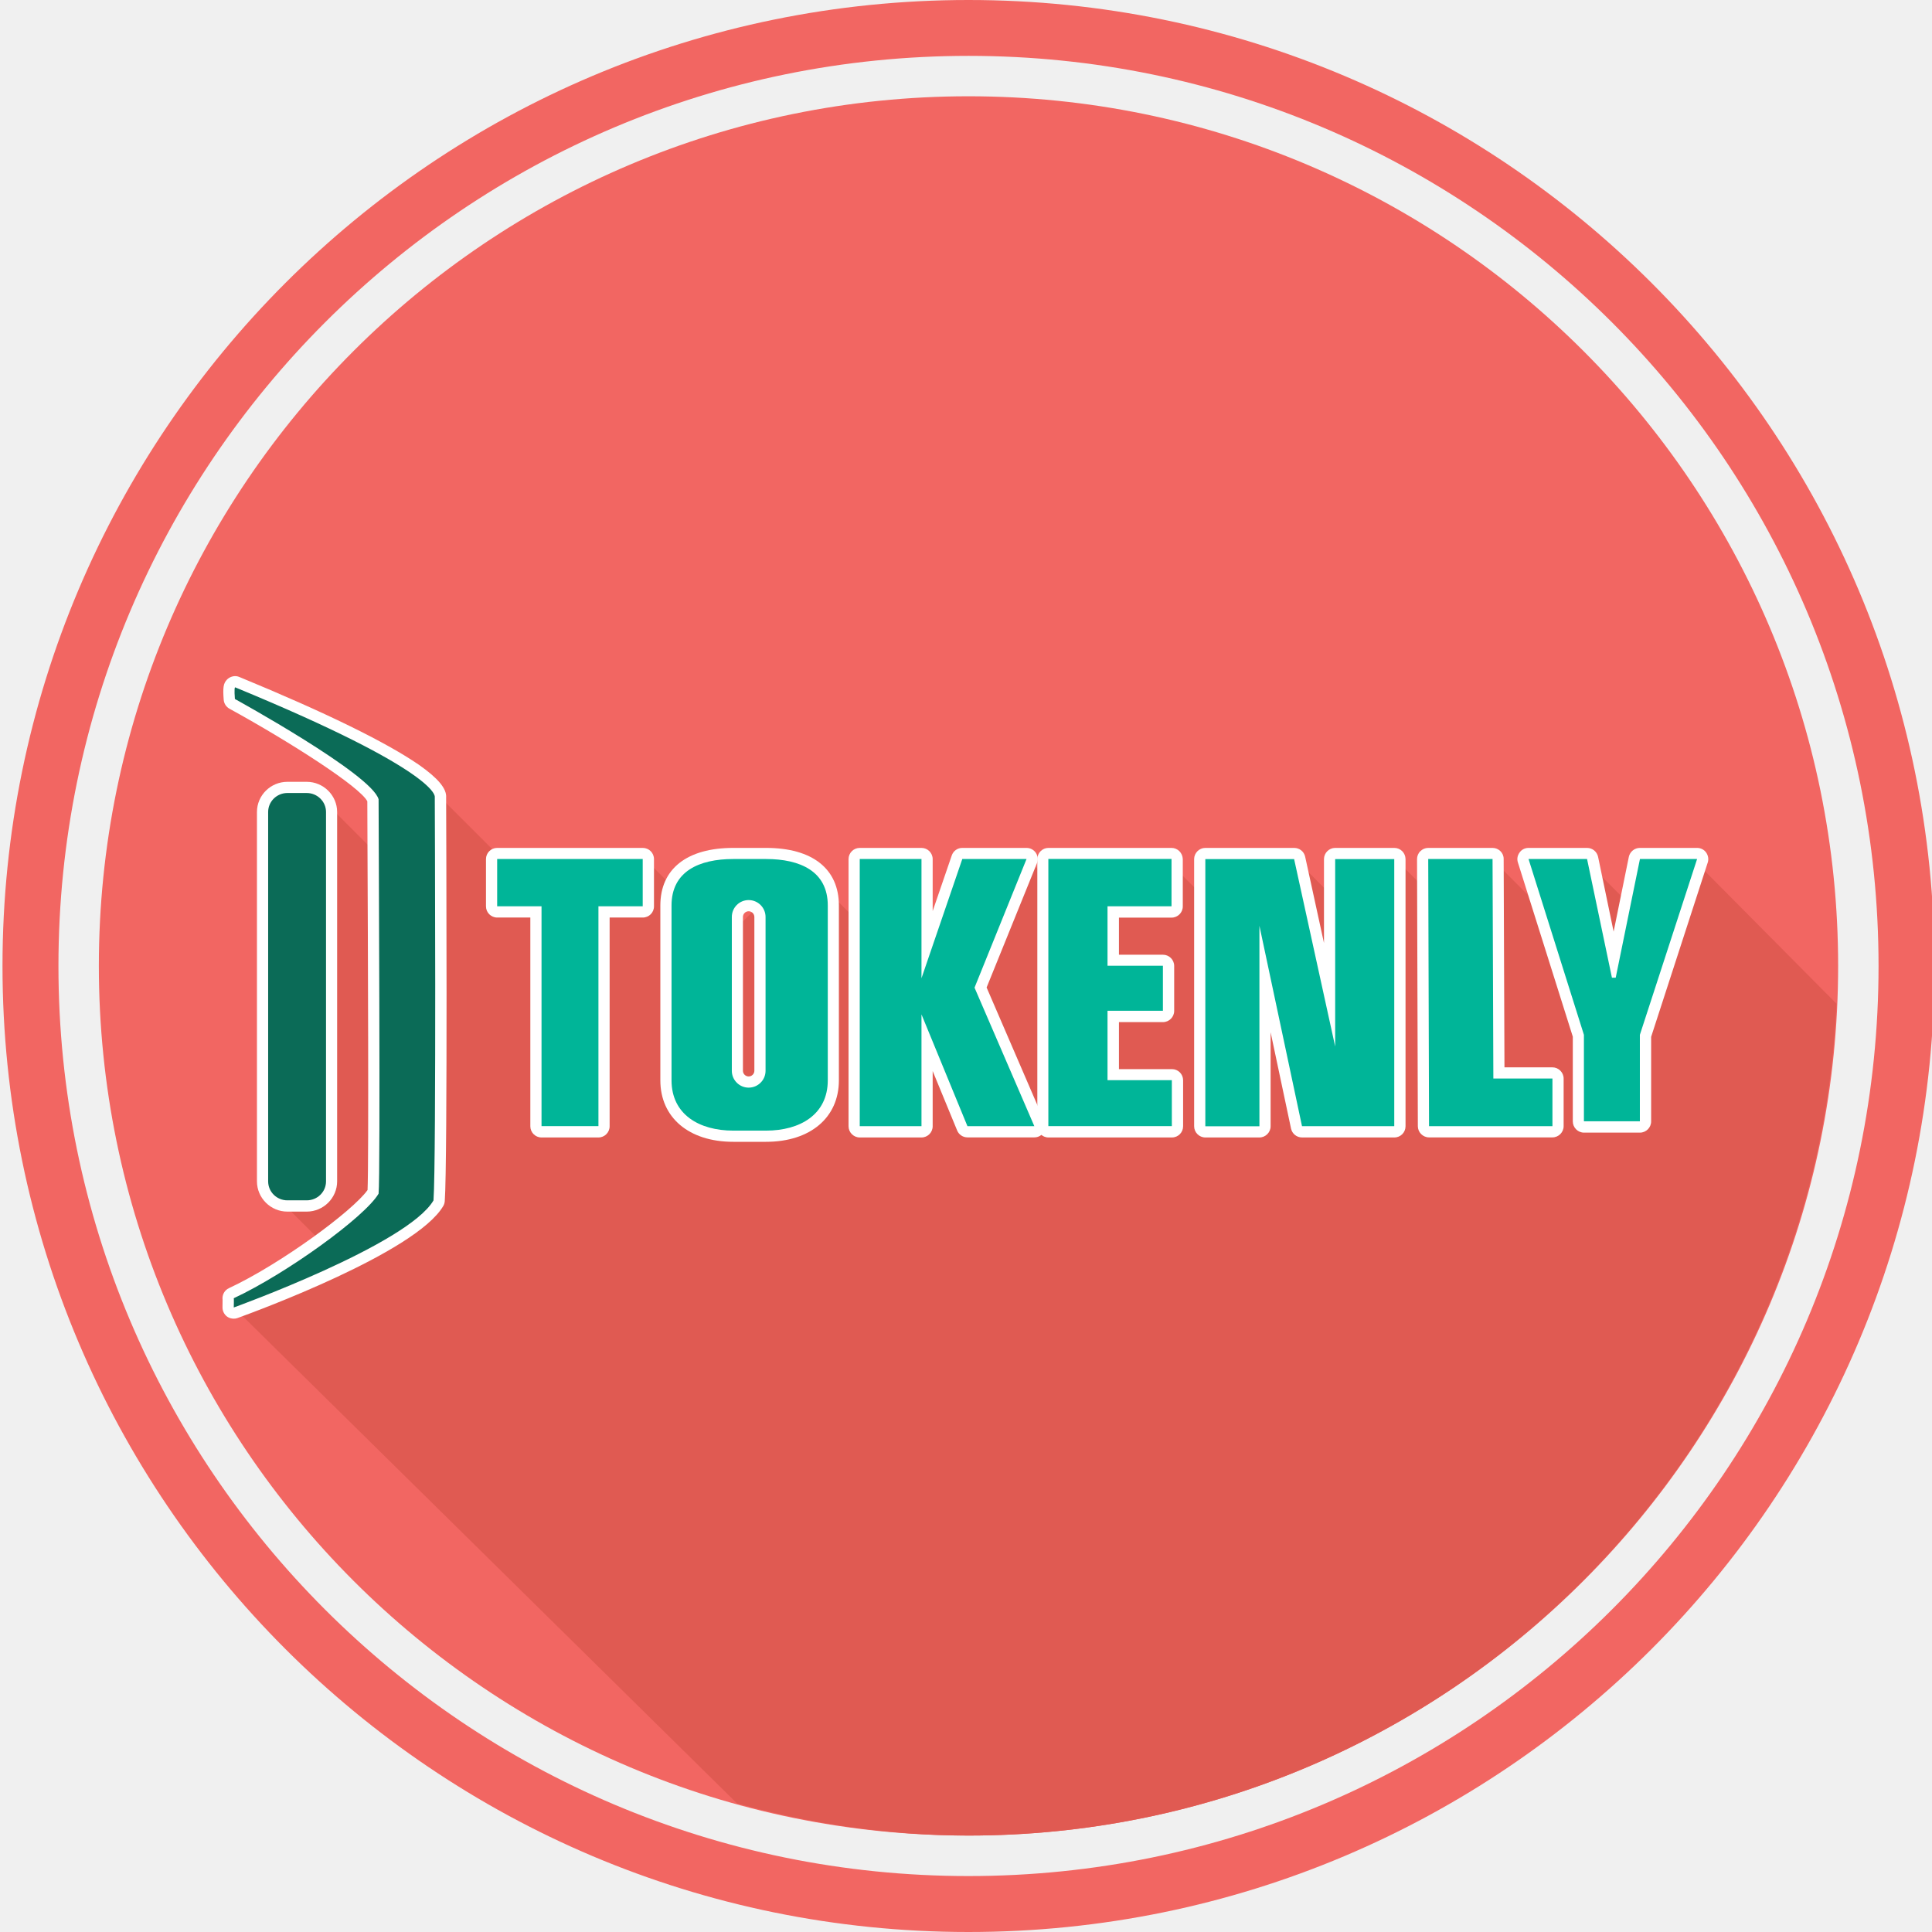
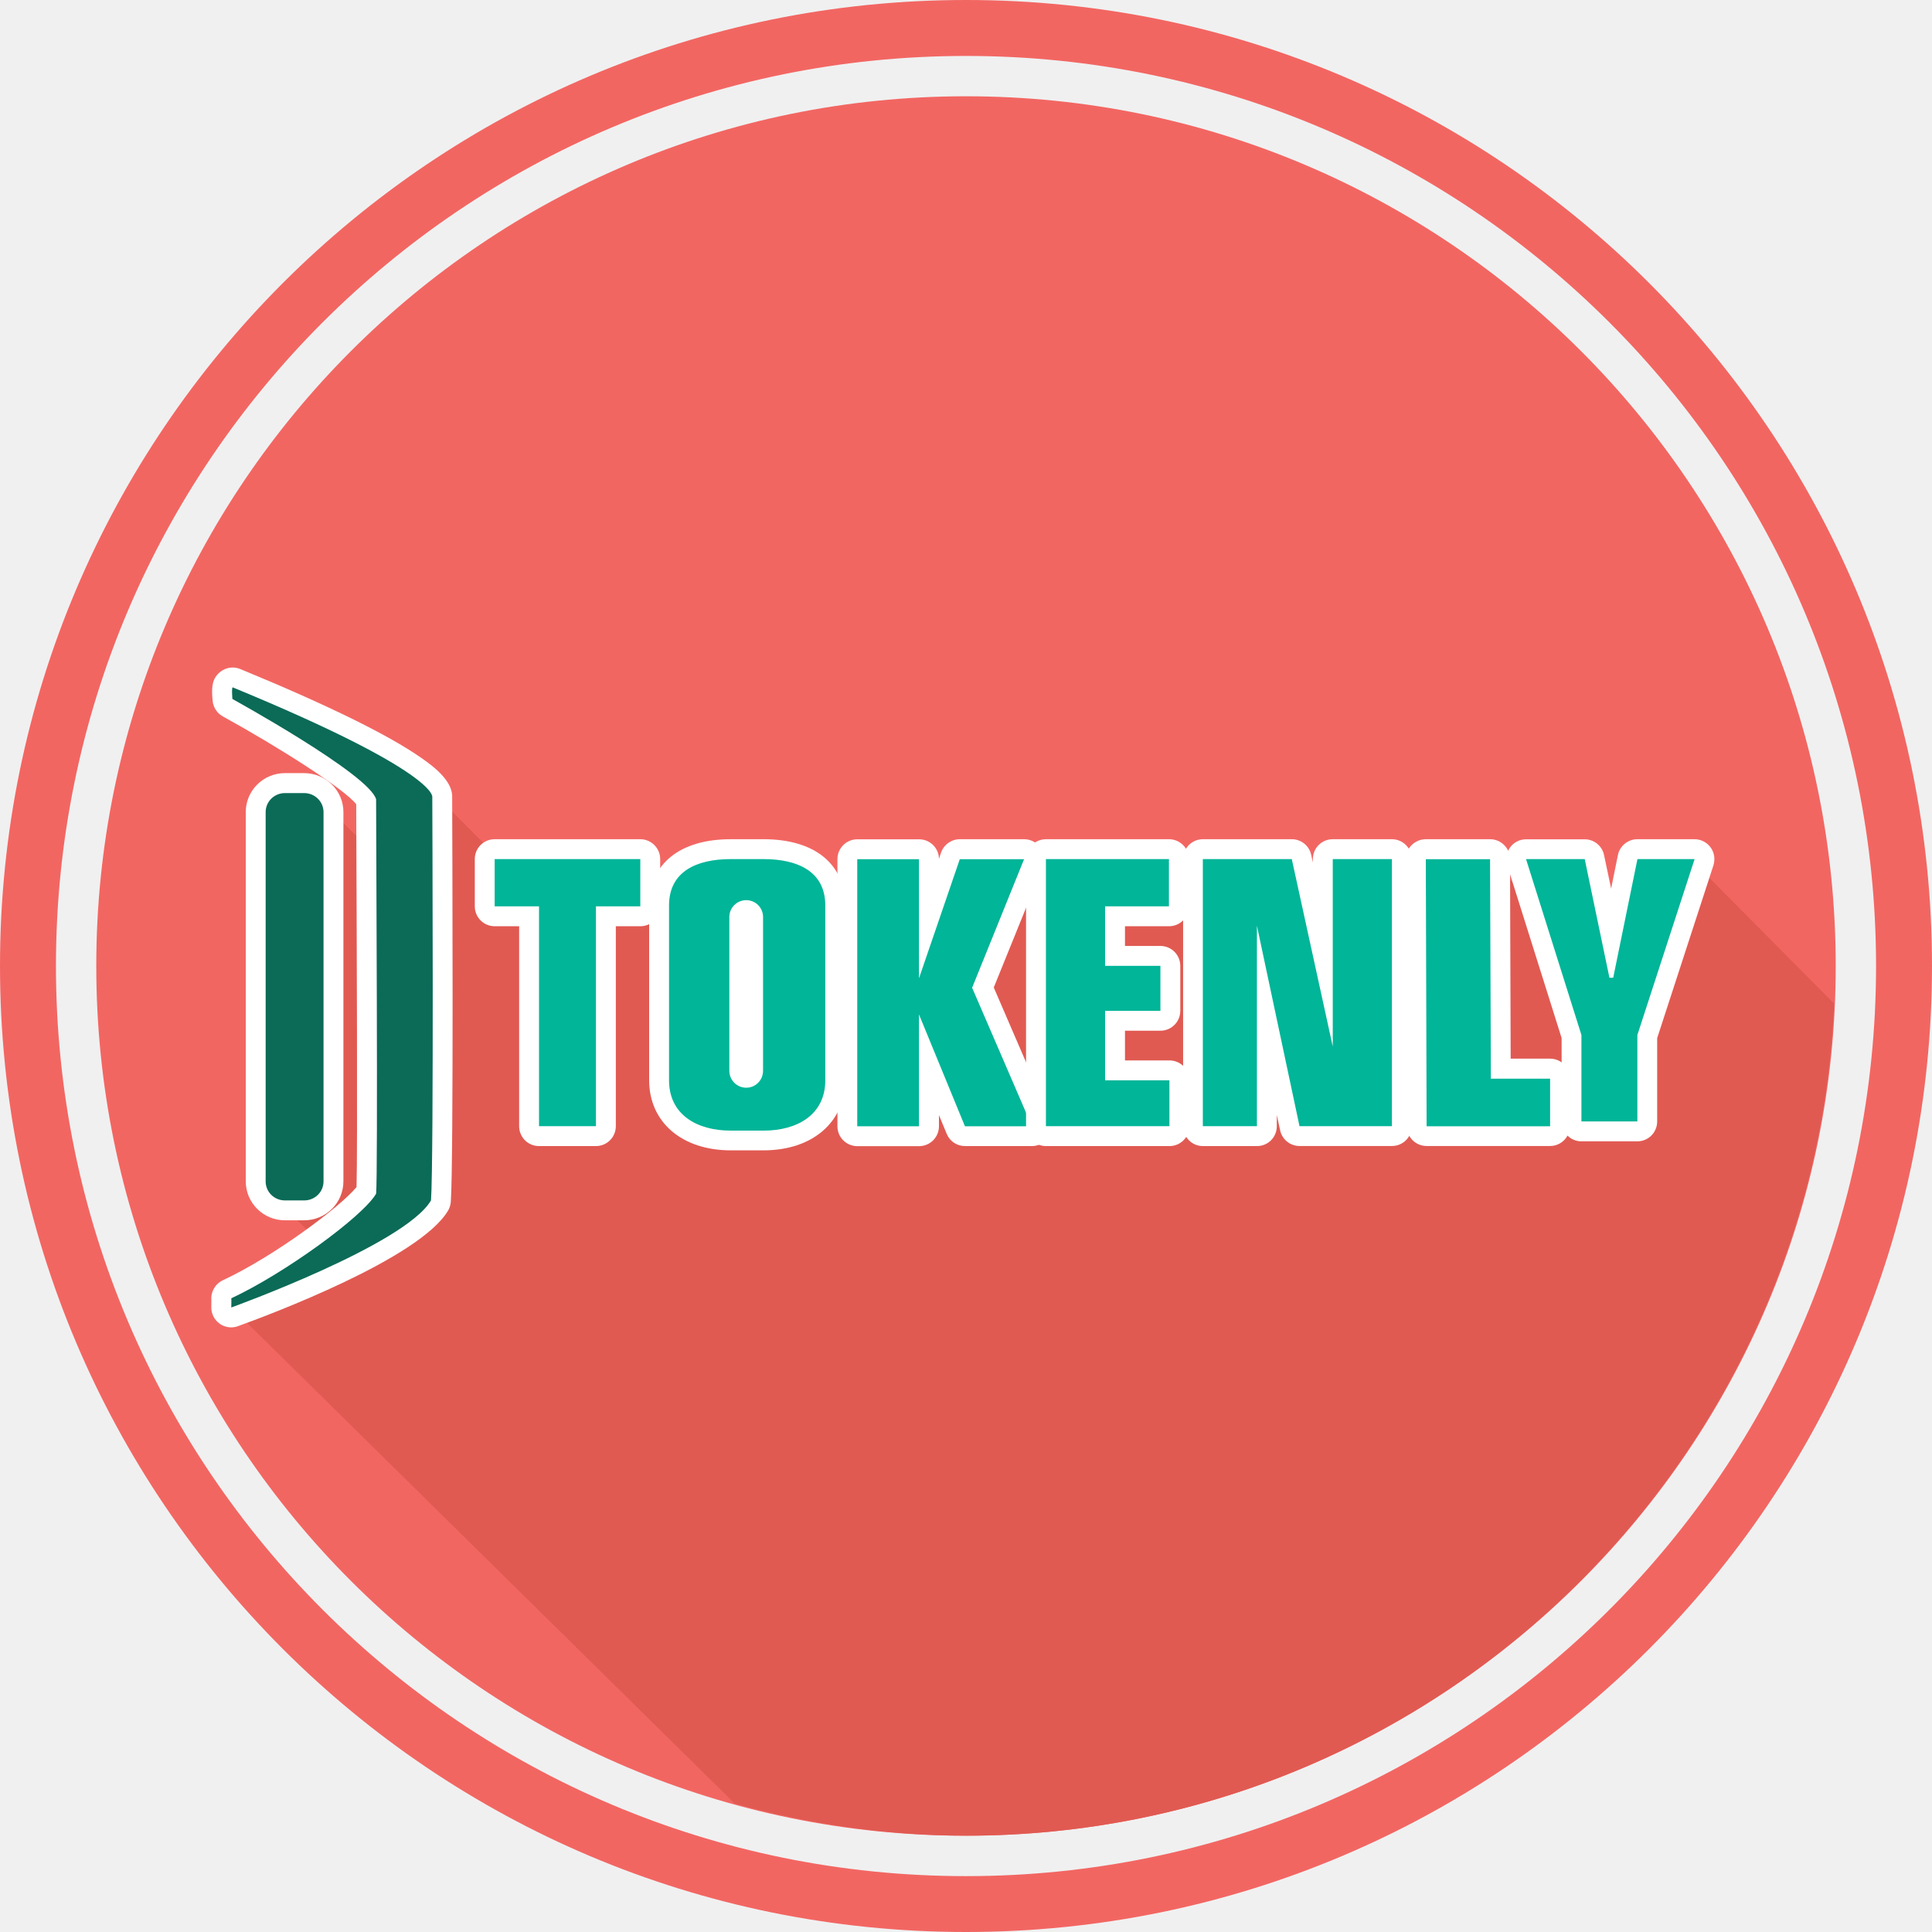
<svg xmlns="http://www.w3.org/2000/svg" version="1.1" id="Capa_1" x="0px" y="0px" width="24px" height="24px" viewBox="0 0 24 24" enable-background="new 0 0 24 24" xml:space="preserve">
-   <g>
-     <g>
-       <path fill="#F26662" d="M12.031,0c-6.627,0-12,5.373-12,12c0,6.627,5.373,12,12,12c6.627,0,12-5.373,12-12    C24.031,5.372,18.658,0,12.031,0z M12.031,23.305C5.787,23.305,0.726,18.243,0.726,12c0-6.244,5.062-11.306,11.306-11.306    S23.336,5.756,23.336,12C23.336,18.243,18.275,23.305,12.031,23.305z" />
-       <circle fill="#F26662" cx="12.031" cy="11.999" r="10.803" />
+   <defs id="defs77" />
+   <g id="g3">
+     <g id="g5">
+       <path fill="#F26662" d="M12,0C5.373,0,0,5.373,0,12c0,6.627,5.373,12,12,12c6.626,0,12-5.373,12-12C24,5.373,18.627,0,12,0z     M12,23.306C5.757,23.306,0.695,18.244,0.695,12C0.695,5.756,5.757,0.695,12,0.695S23.305,5.756,23.305,12    C23.305,18.244,18.244,23.306,12,23.306z" id="path7" />
+       <circle fill="#F26662" cx="12" cy="12" r="10.804" id="circle9" />
    </g>
-     <circle fill="none" cx="12.031" cy="11.999" r="10.803" />
-     <circle fill="none" cx="12.031" cy="11.999" r="10.803" />
-     <path fill="none" d="M4.143,15.578l-0.705-0.705L3.8,13.287l0.066-1.1l-0.393-0.393l0.443-0.443l0.086-1.423l0.669,0.668   l0.746-0.746l1.708,1.708l0.887-0.887l0.995,0.995l0.935-0.935l1.383,1.383l1.443-1.443l0.858,0.858l0.858-0.858l0.803,0.803   l0.803-0.803l0.622,0.622l0.622-0.622l0.66,0.66l0.6-0.6l0.573,0.573l0.573-0.573l0.783,0.783l0.566-0.783l1.723,1.736   c0.007-0.156,0.023-0.31,0.023-0.468c0-5.967-4.838-10.804-10.805-10.804S1.228,6.033,1.228,12c0,4.969,3.359,9.143,7.927,10.403   l-6.251-6.161L4.143,15.578z" />
-     <path fill="#E05A52" d="M22.813,12.468l-1.723-1.736l-0.566,0.783l-0.783-0.783l-0.573,0.573l-0.573-0.573l-0.6,0.6l-0.66-0.66   l-0.622,0.622l-0.622-0.622l-0.803,0.803l-0.803-0.803l-0.858,0.858l-0.858-0.858l-1.443,1.443l-1.383-1.383l-0.935,0.935   l-0.995-0.995l-0.887,0.887L5.417,9.851l-0.746,0.746L4.003,9.928l-0.086,1.423l-0.443,0.443l0.393,0.393l-0.066,1.1l-0.362,1.586   l0.705,0.705l-1.239,0.664l6.251,6.161c0.917,0.253,1.879,0.399,2.877,0.399C17.84,22.803,22.565,18.216,22.813,12.468z" />
-     <g>
-       <g>
-         <path fill="#00B598" d="M6.727,14.06c-0.038,0-0.069-0.031-0.069-0.069v-2.662H6.176c-0.039,0-0.07-0.031-0.07-0.069v-0.587     c0-0.038,0.031-0.069,0.07-0.069h1.809c0.039,0,0.07,0.031,0.07,0.069v0.587c0,0.038-0.031,0.069-0.07,0.069H7.503v2.662     c0,0.038-0.031,0.069-0.069,0.069H6.727z" />
-         <path fill="#FFFFFF" d="M7.984,10.671v0.587H7.434v2.731H6.727v-2.731H6.176v-0.587H7.984 M7.984,10.533H6.176     c-0.077,0-0.139,0.063-0.139,0.139v0.587c0,0.077,0.063,0.139,0.139,0.139h0.412v2.593c0,0.076,0.062,0.139,0.139,0.139h0.707     c0.077,0,0.139-0.063,0.139-0.139v-2.593h0.412c0.077,0,0.139-0.062,0.139-0.139v-0.587C8.124,10.595,8.062,10.533,7.984,10.533     L7.984,10.533z" />
+     <path fill="none" d="M2.873,16.242l1.239-0.664l-0.705-0.705l0.362-1.586l0.066-1.099l-0.393-0.393l0.443-0.443l0.086-1.423   l0.668,0.669l0.746-0.746l1.708,1.707l0.887-0.887l0.995,0.995l0.935-0.935l1.383,1.383l1.443-1.443l0.858,0.858l0.858-0.858   l0.803,0.803l0.803-0.803l0.622,0.622l0.622-0.622l0.66,0.661l0.601-0.601l0.573,0.573l0.572-0.573l0.784,0.784l0.567-0.784   l1.721,1.735c0.007-0.156,0.023-0.309,0.023-0.467c0-5.967-4.838-10.804-10.804-10.804C6.034,1.196,1.197,6.033,1.197,12   c0,4.97,3.359,9.144,7.928,10.404L2.873,16.242z" id="path11" />
+     <path fill="#E05A52" d="M20.493,11.516l-0.784-0.784l-0.572,0.573l-0.573-0.573l-0.601,0.601l-0.66-0.661l-0.622,0.622   l-0.622-0.622l-0.803,0.803l-0.803-0.803l-0.858,0.858l-0.858-0.858l-1.443,1.443L9.91,10.732l-0.935,0.935l-0.995-0.995   l-0.887,0.887L5.387,9.852l-0.746,0.746L3.972,9.929l-0.086,1.423l-0.443,0.443l0.393,0.393l-0.066,1.099l-0.362,1.586l0.705,0.705   l-1.239,0.664l6.252,6.162c0.917,0.253,1.878,0.399,2.876,0.399c5.809,0,10.535-4.588,10.781-10.337l-1.721-1.735L20.493,11.516z" id="path13" />
+     <circle fill="none" cx="12" cy="12" r="10.804" id="circle15" />
+     <line fill="none" stroke="#FFFFFF" stroke-width="6" stroke-miterlimit="10" x1="11.699" y1="5.469" x2="11.699" y2="5.469" id="line17" />
+     <g id="g19">
+       <g id="g21">
+         <path fill="#00B598" d="M6.696,14.113c-0.068,0-0.124-0.055-0.124-0.123v-2.608H6.145c-0.068,0-0.124-0.055-0.124-0.123v-0.587     c0-0.068,0.055-0.124,0.124-0.124h1.809c0.068,0,0.124,0.056,0.124,0.124v0.587c0,0.068-0.055,0.123-0.124,0.123H7.526v2.608     c0,0.068-0.055,0.123-0.124,0.123H6.696z" id="path23" />
+         <path fill="#FFFFFF" d="M7.954,10.672v0.587H7.403v2.731H6.696v-2.731H6.145v-0.587H7.954 M7.954,10.425H6.145     c-0.137,0-0.247,0.11-0.247,0.247v0.587c0,0.136,0.11,0.247,0.247,0.247h0.304v2.484c0,0.137,0.11,0.247,0.247,0.247h0.707     c0.136,0,0.247-0.11,0.247-0.247v-2.484h0.304c0.137,0,0.247-0.11,0.247-0.247v-0.587C8.201,10.536,8.09,10.425,7.954,10.425     L7.954,10.425z" id="path25" />
      </g>
-       <g>
-         <path fill="#00B598" d="M12.018,14.06c-0.028,0-0.054-0.017-0.064-0.043l-0.438-1.063v1.037c0,0.038-0.031,0.069-0.069,0.069     H10.68c-0.039,0-0.069-0.031-0.069-0.069v-3.319c0-0.038,0.031-0.069,0.069-0.069h0.767c0.039,0,0.069,0.031,0.069,0.069v1.063     l0.372-1.085c0.01-0.028,0.036-0.047,0.066-0.047h0.798c0.023,0,0.045,0.012,0.058,0.031c0.013,0.019,0.015,0.043,0.007,0.065     l-0.636,1.57l0.731,1.695c0.009,0.021,0.007,0.045-0.006,0.064c-0.013,0.021-0.035,0.032-0.058,0.032H12.018z" />
-         <path fill="#FFFFFF" d="M12.752,10.671l-0.646,1.598l0.743,1.721h-0.831l-0.571-1.389v1.389H10.68v-3.319h0.767v1.481     l0.507-1.481H12.752 M12.752,10.533h-0.798c-0.06,0-0.112,0.038-0.131,0.094l-0.237,0.691v-0.646     c0-0.076-0.062-0.139-0.139-0.139H10.68c-0.077,0-0.139,0.063-0.139,0.139v3.319c0,0.076,0.063,0.139,0.139,0.139h0.767     c0.077,0,0.139-0.063,0.139-0.139v-0.686l0.304,0.738c0.021,0.052,0.072,0.086,0.128,0.086h0.831c0.047,0,0.09-0.023,0.116-0.063     c0.025-0.039,0.03-0.089,0.011-0.131l-0.72-1.668l0.625-1.543c0.018-0.043,0.012-0.091-0.013-0.129     C12.842,10.556,12.799,10.533,12.752,10.533L12.752,10.533z" />
+       <g id="g27">
+         <path fill="#00B598" d="M11.987,14.113c-0.05,0-0.095-0.029-0.114-0.076l-0.333-0.811v0.764c0,0.068-0.055,0.123-0.124,0.123     h-0.767c-0.068,0-0.124-0.055-0.124-0.123v-3.318c0-0.068,0.055-0.124,0.124-0.124h0.767c0.068,0,0.124,0.056,0.124,0.124v0.739     l0.267-0.779c0.017-0.05,0.064-0.083,0.117-0.083h0.798c0.042,0,0.079,0.021,0.103,0.055s0.027,0.077,0.012,0.115l-0.627,1.55     l0.723,1.673c0.016,0.039,0.012,0.082-0.011,0.117s-0.062,0.055-0.103,0.055H11.987z" id="path29" />
+         <path fill="#FFFFFF" d="M12.722,10.672l-0.646,1.598l0.743,1.721h-0.832l-0.571-1.389v1.389h-0.767v-3.318h0.767v1.48l0.507-1.48     H12.722 M12.722,10.425h-0.798c-0.105,0-0.2,0.067-0.234,0.167l-0.026,0.078c-0.001-0.135-0.111-0.244-0.247-0.244h-0.767     c-0.136,0-0.247,0.11-0.247,0.247v3.318c0,0.137,0.111,0.247,0.247,0.247h0.767c0.136,0,0.247-0.11,0.247-0.247v-0.139     l0.096,0.232c0.038,0.094,0.128,0.153,0.228,0.153h0.832c0.082,0,0.16-0.042,0.206-0.11c0.046-0.07,0.053-0.158,0.021-0.234     l-0.702-1.626l0.608-1.501c0.03-0.076,0.021-0.163-0.024-0.23C12.881,10.466,12.805,10.425,12.722,10.425L12.722,10.425z" id="path31" />
      </g>
-       <g>
-         <path fill="#00B598" d="M13.023,14.06c-0.038,0-0.068-0.031-0.068-0.069v-3.319c0-0.038,0.031-0.069,0.068-0.069h1.529     c0.037,0,0.068,0.031,0.068,0.069v0.587c0,0.038-0.031,0.069-0.068,0.069h-0.725v0.6h0.617c0.039,0,0.07,0.031,0.07,0.069v0.559     c0,0.039-0.031,0.069-0.07,0.069h-0.617v0.724h0.729c0.039,0,0.07,0.031,0.07,0.069v0.571c0,0.038-0.031,0.069-0.07,0.069H13.023     z" />
-         <path fill="#FFFFFF" d="M14.553,10.671v0.587h-0.795v0.739h0.688v0.559h-0.688v0.862h0.799v0.571h-0.799h-0.223h-0.512v-3.319     h0.623h0.111H14.553 M14.553,10.533h-0.795h-0.111h-0.623c-0.076,0-0.138,0.063-0.138,0.139v3.319     c0,0.076,0.062,0.139,0.138,0.139h0.512h0.223h0.799c0.078,0,0.139-0.063,0.139-0.139v-0.571c0-0.077-0.061-0.139-0.139-0.139     h-0.658v-0.584h0.547c0.076,0,0.139-0.063,0.139-0.139v-0.559c0-0.077-0.063-0.139-0.139-0.139h-0.547v-0.461h0.654     c0.076,0,0.139-0.062,0.139-0.139v-0.587C14.691,10.595,14.629,10.533,14.553,10.533L14.553,10.533z" />
+       <g id="g33">
+         <path fill="#00B598" d="M12.994,14.113c-0.068,0-0.124-0.055-0.124-0.123v-3.318c0-0.068,0.056-0.124,0.124-0.124h1.527     c0.068,0,0.123,0.056,0.123,0.124v0.587c0,0.068-0.055,0.123-0.123,0.123h-0.67v0.492h0.563c0.068,0,0.124,0.055,0.124,0.124     v0.559c0,0.068-0.056,0.123-0.124,0.123h-0.563v0.616h0.676c0.068,0,0.123,0.056,0.123,0.124v0.57     c0,0.068-0.055,0.123-0.123,0.123H12.994z" id="path35" />
+         <path fill="#FFFFFF" d="M14.521,10.672v0.587h-0.793v0.739h0.687v0.559h-0.687v0.863h0.799v0.57h-0.799h-0.225h-0.51v-3.318     h0.622h0.112H14.521 M14.521,10.425h-0.793h-0.112h-0.622c-0.137,0-0.248,0.11-0.248,0.247v3.318     c0,0.137,0.111,0.247,0.248,0.247h0.51h0.225h0.799c0.136,0,0.246-0.11,0.246-0.247v-0.57c0-0.137-0.11-0.247-0.246-0.247h-0.553     v-0.369h0.44c0.136,0,0.247-0.11,0.247-0.247v-0.559c0-0.137-0.111-0.247-0.247-0.247h-0.44v-0.245h0.547     c0.137,0,0.247-0.11,0.247-0.247v-0.587C14.769,10.536,14.658,10.425,14.521,10.425L14.521,10.425z" id="path37" />
      </g>
-       <g>
-         <path fill="#00B598" d="M17.752,14.06c-0.037,0-0.068-0.031-0.068-0.069l-0.01-3.318c0-0.018,0.006-0.036,0.02-0.049     s0.031-0.021,0.049-0.021h0.799c0.039,0,0.07,0.031,0.07,0.069l0.008,2.659h0.666c0.039,0,0.07,0.031,0.07,0.068v0.592     c0,0.038-0.031,0.069-0.07,0.069H17.752z" />
-         <path fill="#FFFFFF" d="M18.541,10.671l0.01,2.727h0.734v0.592h-0.734h-0.623h-0.176l-0.01-3.319H18.541 M18.541,10.533h-0.799     c-0.037,0-0.072,0.015-0.098,0.041c-0.027,0.026-0.041,0.062-0.041,0.098l0.01,3.318c0,0.076,0.063,0.139,0.139,0.139h0.176     h0.623h0.734c0.076,0,0.139-0.063,0.139-0.139v-0.592c0-0.076-0.063-0.139-0.139-0.139h-0.596l-0.01-2.589     C18.68,10.595,18.617,10.533,18.541,10.533L18.541,10.533z" />
+       <g id="g39">
+         <path fill="#00B598" d="M17.722,14.113c-0.068,0-0.124-0.055-0.124-0.123l-0.01-3.318c0-0.033,0.014-0.064,0.037-0.087     c0.022-0.023,0.055-0.037,0.087-0.037h0.798c0.068,0,0.124,0.055,0.124,0.123l0.009,2.604h0.613c0.066,0,0.123,0.056,0.123,0.124     v0.591c0,0.068-0.057,0.123-0.123,0.123H17.722z" id="path41" />
+         <path fill="#FFFFFF" d="M18.51,10.672l0.01,2.728h0.736v0.591H18.52h-0.623h-0.175l-0.01-3.318H18.51 M18.51,10.425h-0.798     c-0.065,0-0.128,0.026-0.175,0.072s-0.072,0.109-0.072,0.175l0.01,3.318c0,0.136,0.111,0.246,0.247,0.246h0.175h0.623h0.736     c0.135,0,0.246-0.11,0.246-0.247v-0.591c0-0.136-0.111-0.247-0.246-0.247h-0.49l-0.008-2.481     C18.757,10.535,18.646,10.425,18.51,10.425L18.51,10.425z" id="path43" />
      </g>
-       <g>
-         <path fill="#00B598" d="M9.109,14.113c-0.516,0-0.836-0.266-0.836-0.693v-2.172c0-0.411,0.305-0.646,0.836-0.646h0.407     c0.531,0,0.836,0.235,0.836,0.646v2.172c0,0.428-0.321,0.693-0.836,0.693H9.109z M9.3,11.25c-0.077,0-0.14,0.063-0.14,0.141     v1.911c0,0.077,0.063,0.14,0.14,0.14c0.078,0,0.14-0.063,0.14-0.14v-1.911C9.44,11.313,9.378,11.25,9.3,11.25z" />
-         <path fill="#FFFFFF" d="M9.516,10.671c0.423,0,0.767,0.152,0.767,0.577v2.172c0,0.424-0.343,0.625-0.767,0.625H9.109     c-0.424,0-0.767-0.201-0.767-0.625v-2.172c0-0.424,0.343-0.577,0.767-0.577H9.516 M9.3,13.511c0.116,0,0.21-0.094,0.21-0.209     v-1.911c0-0.116-0.094-0.21-0.21-0.21c-0.116,0-0.209,0.094-0.209,0.21v1.911C9.091,13.417,9.185,13.511,9.3,13.511      M9.516,10.533H9.109c-0.576,0-0.906,0.261-0.906,0.715v2.172c0,0.463,0.355,0.764,0.906,0.764h0.407     c0.55,0,0.905-0.301,0.905-0.764v-2.172C10.421,10.793,10.092,10.533,9.516,10.533L9.516,10.533z M9.3,13.372     c-0.039,0-0.071-0.032-0.071-0.07v-1.911c0-0.039,0.032-0.071,0.071-0.071s0.071,0.032,0.071,0.071v1.911     C9.371,13.34,9.339,13.372,9.3,13.372L9.3,13.372z" />
+       <g id="g45">
+         <path fill="#00B598" d="M9.078,14.168c-0.541,0-0.89-0.293-0.89-0.748v-2.171c0-0.445,0.324-0.7,0.89-0.7h0.407     c0.565,0,0.89,0.255,0.89,0.7v2.171c0,0.455-0.35,0.748-0.89,0.748H9.078z M9.27,11.305c-0.047,0-0.086,0.039-0.086,0.086v1.91     c0,0.049,0.039,0.087,0.086,0.087s0.086-0.038,0.086-0.087v-1.91C9.356,11.343,9.317,11.305,9.27,11.305z" id="path47" />
+         <path fill="#FFFFFF" d="M9.485,10.672c0.423,0,0.767,0.152,0.767,0.577v2.171c0,0.424-0.343,0.625-0.767,0.625H9.078     c-0.424,0-0.767-0.201-0.767-0.625v-2.171c0-0.424,0.343-0.577,0.767-0.577H9.485 M9.27,13.512c0.116,0,0.209-0.094,0.209-0.211     v-1.91c0-0.116-0.094-0.209-0.209-0.209S9.06,11.275,9.06,11.391v1.91C9.06,13.418,9.154,13.512,9.27,13.512 M9.485,10.425H9.078     c-0.635,0-1.014,0.308-1.014,0.823v2.171c0,0.521,0.407,0.871,1.014,0.871h0.407c0.606,0,1.014-0.35,1.014-0.871v-2.171     C10.499,10.733,10.12,10.425,9.485,10.425L9.485,10.425z" id="path49" />
      </g>
-       <g>
-         <path fill="#00B598" d="M19.676,13.999c-0.039,0-0.07-0.03-0.07-0.069v-1.063l-0.684-2.175c-0.006-0.021-0.002-0.044,0.01-0.062     c0.014-0.018,0.035-0.028,0.057-0.028h0.727c0.033,0,0.063,0.023,0.068,0.056l0.264,1.259l0.256-1.259     c0.006-0.032,0.035-0.056,0.068-0.056h0.711c0.021,0,0.043,0.011,0.055,0.029c0.014,0.018,0.018,0.041,0.01,0.063l-0.707,2.174     v1.063c0,0.039-0.031,0.069-0.068,0.069H19.676z" />
-         <path fill="#FFFFFF" d="M21.082,10.671l-0.711,2.184v1.074h-0.695v-1.074l-0.688-2.184h0.727l0.309,1.474h0.047l0.301-1.474     H21.082 M21.082,10.533h-0.711c-0.066,0-0.123,0.047-0.137,0.111l-0.189,0.929l-0.193-0.929c-0.014-0.064-0.07-0.111-0.137-0.111     h-0.727c-0.045,0-0.086,0.021-0.111,0.057c-0.027,0.036-0.035,0.082-0.021,0.124l0.682,2.164v1.053     c0,0.076,0.063,0.139,0.139,0.139h0.695c0.076,0,0.139-0.063,0.139-0.139v-1.051l0.703-2.165c0.014-0.042,0.006-0.088-0.02-0.125     S21.125,10.533,21.082,10.533L21.082,10.533z" />
+       <g id="g51">
+         <path fill="#00B598" d="M19.645,14.055c-0.068,0-0.123-0.056-0.123-0.124v-1.056l-0.682-2.166     c-0.012-0.038-0.005-0.078,0.019-0.11c0.022-0.032,0.06-0.051,0.099-0.051h0.729c0.059,0,0.107,0.041,0.119,0.099l0.211,1.003     l0.203-1.002c0.012-0.058,0.063-0.099,0.121-0.099h0.711c0.039,0,0.076,0.019,0.1,0.051c0.023,0.032,0.029,0.073,0.018,0.111     l-0.705,2.166v1.055c0,0.068-0.055,0.124-0.123,0.124H19.645z" id="path53" />
+         <path fill="#FFFFFF" d="M21.051,10.672l-0.711,2.185v1.074h-0.695v-1.074l-0.688-2.185h0.729l0.307,1.474h0.047l0.301-1.474     H21.051 M21.051,10.425H20.34c-0.117,0-0.219,0.083-0.242,0.198l-0.084,0.415l-0.088-0.416c-0.023-0.114-0.125-0.196-0.24-0.196     h-0.729c-0.078,0-0.152,0.037-0.198,0.101c-0.047,0.063-0.06,0.145-0.036,0.22l0.676,2.148v1.036     c0,0.136,0.109,0.247,0.246,0.247h0.695c0.137,0,0.246-0.111,0.246-0.247v-1.035l0.699-2.147     c0.023-0.075,0.012-0.158-0.035-0.222S21.129,10.425,21.051,10.425L21.051,10.425z" id="path55" />
      </g>
-       <g>
-         <path fill="#0B6B57" d="M3.57,14.982c-0.17,0-0.309-0.138-0.309-0.307v-4.588c0-0.169,0.138-0.306,0.309-0.306h0.24     c0.17,0,0.309,0.137,0.309,0.306v4.588c0,0.169-0.139,0.307-0.309,0.307H3.57z" />
-         <path fill="#FFFFFF" d="M3.81,9.851c0.132,0,0.24,0.106,0.24,0.236v4.588c0,0.131-0.107,0.236-0.24,0.236H3.57     c-0.132,0-0.239-0.105-0.239-0.236v-4.588c0-0.13,0.107-0.236,0.239-0.236H3.81 M3.81,9.712H3.57     c-0.208,0-0.378,0.168-0.378,0.375v4.588c0,0.207,0.17,0.376,0.378,0.376h0.24c0.208,0,0.378-0.169,0.378-0.376v-4.588     C4.188,9.881,4.018,9.712,3.81,9.712L3.81,9.712z" />
+       <g id="g57">
+         <path fill="#0B6B57" d="M3.539,15.036c-0.2,0-0.363-0.161-0.363-0.36v-4.588c0-0.199,0.163-0.36,0.363-0.36h0.24     c0.2,0,0.363,0.161,0.363,0.36v4.588c0,0.199-0.163,0.36-0.363,0.36H3.539z" id="path59" />
+         <path fill="#FFFFFF" d="M3.779,9.852c0.132,0,0.24,0.106,0.24,0.236v4.588c0,0.131-0.107,0.236-0.24,0.236h-0.24     c-0.132,0-0.239-0.105-0.239-0.236v-4.588c0-0.13,0.107-0.236,0.239-0.236H3.779 M3.779,9.604h-0.24     c-0.268,0-0.486,0.217-0.486,0.483v4.588c0,0.268,0.218,0.484,0.486,0.484h0.24c0.269,0,0.487-0.217,0.487-0.484v-4.588     C4.266,9.821,4.047,9.604,3.779,9.604L3.779,9.604z" id="path61" />
      </g>
-       <g>
-         <path fill="#0B6B57" d="M2.903,16.313c-0.015,0-0.029-0.006-0.041-0.014c-0.019-0.014-0.029-0.035-0.028-0.059     c0-0.038,0.001-0.084,0-0.1c-0.005-0.031,0.011-0.063,0.039-0.076c0.623-0.29,1.579-0.975,1.761-1.258     c0.017-0.271,0.005-3.083,0-4.3c-0.001-0.287-0.002-0.493-0.002-0.568C4.555,9.726,3.524,9.096,2.884,8.744     c-0.02-0.011-0.034-0.032-0.036-0.055c-0.013-0.161,0.002-0.178,0.02-0.196c0.013-0.014,0.034-0.023,0.053-0.023     c0.009,0,0.02,0.002,0.028,0.006l0,0C5.216,9.409,5.479,9.779,5.47,9.904c0.001,0.231,0.02,4.527-0.016,5.014     c-0.001,0.01-0.004,0.021-0.009,0.029c-0.333,0.566-2.429,1.328-2.518,1.359C2.919,16.311,2.911,16.313,2.903,16.313z" />
-         <path fill="#FFFFFF" d="M2.921,8.539c0.001,0,0.001,0,0.002,0C5.48,9.593,5.401,9.901,5.401,9.901s0.02,4.521-0.016,5.011     c-0.323,0.551-2.481,1.33-2.481,1.33s0.003-0.115,0-0.115c0.649-0.302,1.631-1.011,1.799-1.299c0.024-0.203,0-4.564,0-4.899     C4.618,9.617,2.918,8.683,2.918,8.683S2.906,8.539,2.921,8.539 M2.921,8.399c-0.039,0-0.078,0.018-0.104,0.046     c-0.042,0.045-0.05,0.099-0.038,0.249c0.004,0.046,0.031,0.088,0.072,0.11c0.762,0.419,1.619,0.969,1.712,1.15     c0,0.085,0.001,0.283,0.002,0.553c0.005,1.091,0.017,3.923,0.001,4.276c-0.185,0.261-1.085,0.922-1.722,1.219     c-0.055,0.025-0.087,0.084-0.079,0.145c0,0.018,0,0.059-0.001,0.092c-0.001,0.046,0.021,0.09,0.058,0.117     c0.024,0.017,0.052,0.025,0.082,0.025c0.016,0,0.032-0.002,0.047-0.008c0.226-0.082,2.215-0.813,2.555-1.391     c0.011-0.018,0.017-0.039,0.019-0.061c0.036-0.484,0.018-4.729,0.017-5.013c0.009-0.111-0.101-0.241-0.339-0.408     C4.794,9.219,4.046,8.852,2.976,8.411l0,0C2.958,8.403,2.939,8.399,2.921,8.399L2.921,8.399z" />
+       <g id="g63">
+         <path fill="#0B6B57" d="M2.873,16.366c-0.026,0-0.051-0.009-0.073-0.023c-0.033-0.024-0.052-0.063-0.051-0.104     c0-0.001,0.002-0.067,0.001-0.093c-0.008-0.055,0.021-0.107,0.07-0.131c0.641-0.298,1.549-0.967,1.73-1.227     c0.016-0.335,0.004-3.185,0-4.281c-0.001-0.274-0.002-0.475-0.002-0.557c-0.083-0.178-0.947-0.734-1.72-1.159     c-0.036-0.02-0.06-0.057-0.063-0.098c-0.013-0.159-0.001-0.2,0.034-0.237c0.023-0.025,0.058-0.041,0.093-0.041     c0.017,0,0.033,0.003,0.049,0.01l0,0c1.705,0.703,2.564,1.201,2.554,1.479c0.001,0.236,0.02,4.53-0.017,5.017     c-0.001,0.02-0.007,0.037-0.016,0.053c-0.336,0.574-2.321,1.303-2.547,1.385C2.901,16.363,2.887,16.366,2.873,16.366z" id="path65" />
+         <path fill="#FFFFFF" d="M2.891,8.539c0,0,0.001,0,0.001,0C5.45,9.594,5.37,9.901,5.37,9.901s0.02,4.521-0.016,5.011     c-0.323,0.552-2.481,1.33-2.481,1.33s0.003-0.114,0-0.114c0.65-0.302,1.631-1.011,1.799-1.299c0.024-0.204,0-4.564,0-4.9     C4.587,9.618,2.887,8.683,2.887,8.683S2.875,8.539,2.891,8.539 M2.891,8.292c-0.069,0-0.137,0.03-0.184,0.081     C2.627,8.458,2.629,8.564,2.641,8.704C2.648,8.786,2.696,8.86,2.769,8.9c0.7,0.385,1.507,0.9,1.656,1.09     c0,0.098,0.001,0.28,0.002,0.518c0.004,1.06,0.016,3.779,0.002,4.238c-0.196,0.242-1.027,0.863-1.661,1.158     c-0.096,0.045-0.152,0.146-0.142,0.25c0,0.018,0,0.054-0.001,0.082c-0.002,0.082,0.036,0.158,0.103,0.207     c0.042,0.03,0.093,0.046,0.145,0.046c0.028,0,0.056-0.005,0.083-0.015c0.375-0.135,2.26-0.839,2.611-1.437     c0.019-0.032,0.03-0.069,0.033-0.107c0.036-0.485,0.018-4.688,0.017-5.016c0.013-0.196-0.196-0.37-0.386-0.501     C4.819,9.126,4.063,8.755,2.987,8.312h0C2.956,8.299,2.923,8.292,2.891,8.292L2.891,8.292z" id="path67" />
      </g>
-       <g>
-         <path fill="#00B598" d="M16.174,14.06c-0.033,0-0.063-0.022-0.068-0.056l-0.393-1.843v1.83c0,0.038-0.031,0.069-0.068,0.069     h-0.672c-0.037,0-0.068-0.031-0.068-0.069v-3.319c0-0.038,0.031-0.069,0.068-0.069h1.104c0.033,0,0.061,0.023,0.068,0.055     l0.371,1.7v-1.686c0-0.038,0.031-0.069,0.07-0.069h0.734c0.039,0,0.07,0.031,0.07,0.069v3.319c0,0.038-0.031,0.069-0.07,0.069     H16.174z" />
-         <path fill="#FFFFFF" d="M17.32,10.671v3.319h-0.734h-0.412L15.645,11.5v2.491h-0.672v-3.319h0.607h0.064h0.432l0.51,2.328v-2.328     H17.32 M17.32,10.533h-0.734c-0.076,0-0.139,0.063-0.139,0.139v1.042l-0.234-1.072c-0.014-0.064-0.07-0.109-0.137-0.109h-0.432     H15.58h-0.607c-0.076,0-0.139,0.063-0.139,0.139v3.319c0,0.076,0.063,0.139,0.139,0.139h0.672c0.076,0,0.139-0.063,0.139-0.139     v-1.168l0.254,1.198c0.014,0.063,0.07,0.109,0.137,0.109h0.412h0.734c0.078,0,0.139-0.063,0.139-0.139v-3.319     C17.459,10.595,17.398,10.533,17.32,10.533L17.32,10.533z" />
+       <g id="g69">
+         <path fill="#00B598" d="M16.143,14.113c-0.059,0-0.109-0.041-0.121-0.098l-0.285-1.34v1.314c0,0.068-0.055,0.123-0.123,0.123     h-0.672c-0.067,0-0.123-0.055-0.123-0.123v-3.318c0-0.068,0.056-0.124,0.123-0.124h1.105c0.058,0,0.107,0.041,0.12,0.097     l0.265,1.212v-1.186c0-0.068,0.056-0.124,0.124-0.124h0.735c0.067,0,0.123,0.056,0.123,0.124v3.318     c0,0.068-0.056,0.123-0.123,0.123H16.143z" id="path71" />
+         <path fill="#FFFFFF" d="M17.291,10.672v3.318h-0.735h-0.413l-0.529-2.49v2.49h-0.672v-3.318h0.607h0.064h0.434L16.556,13v-2.328     H17.291 M17.291,10.425h-0.735c-0.137,0-0.247,0.11-0.247,0.247v0.043l-0.021-0.096c-0.024-0.113-0.125-0.194-0.24-0.194h-0.434     h-0.064h-0.607c-0.136,0-0.246,0.11-0.246,0.247v3.318c0,0.137,0.11,0.247,0.246,0.247h0.672c0.137,0,0.246-0.11,0.246-0.247     v-0.139l0.041,0.189c0.024,0.115,0.125,0.196,0.242,0.196h0.413h0.735c0.136,0,0.246-0.11,0.246-0.247v-3.318     C17.537,10.536,17.427,10.425,17.291,10.425L17.291,10.425z" id="path73" />
      </g>
    </g>
  </g>
</svg>
